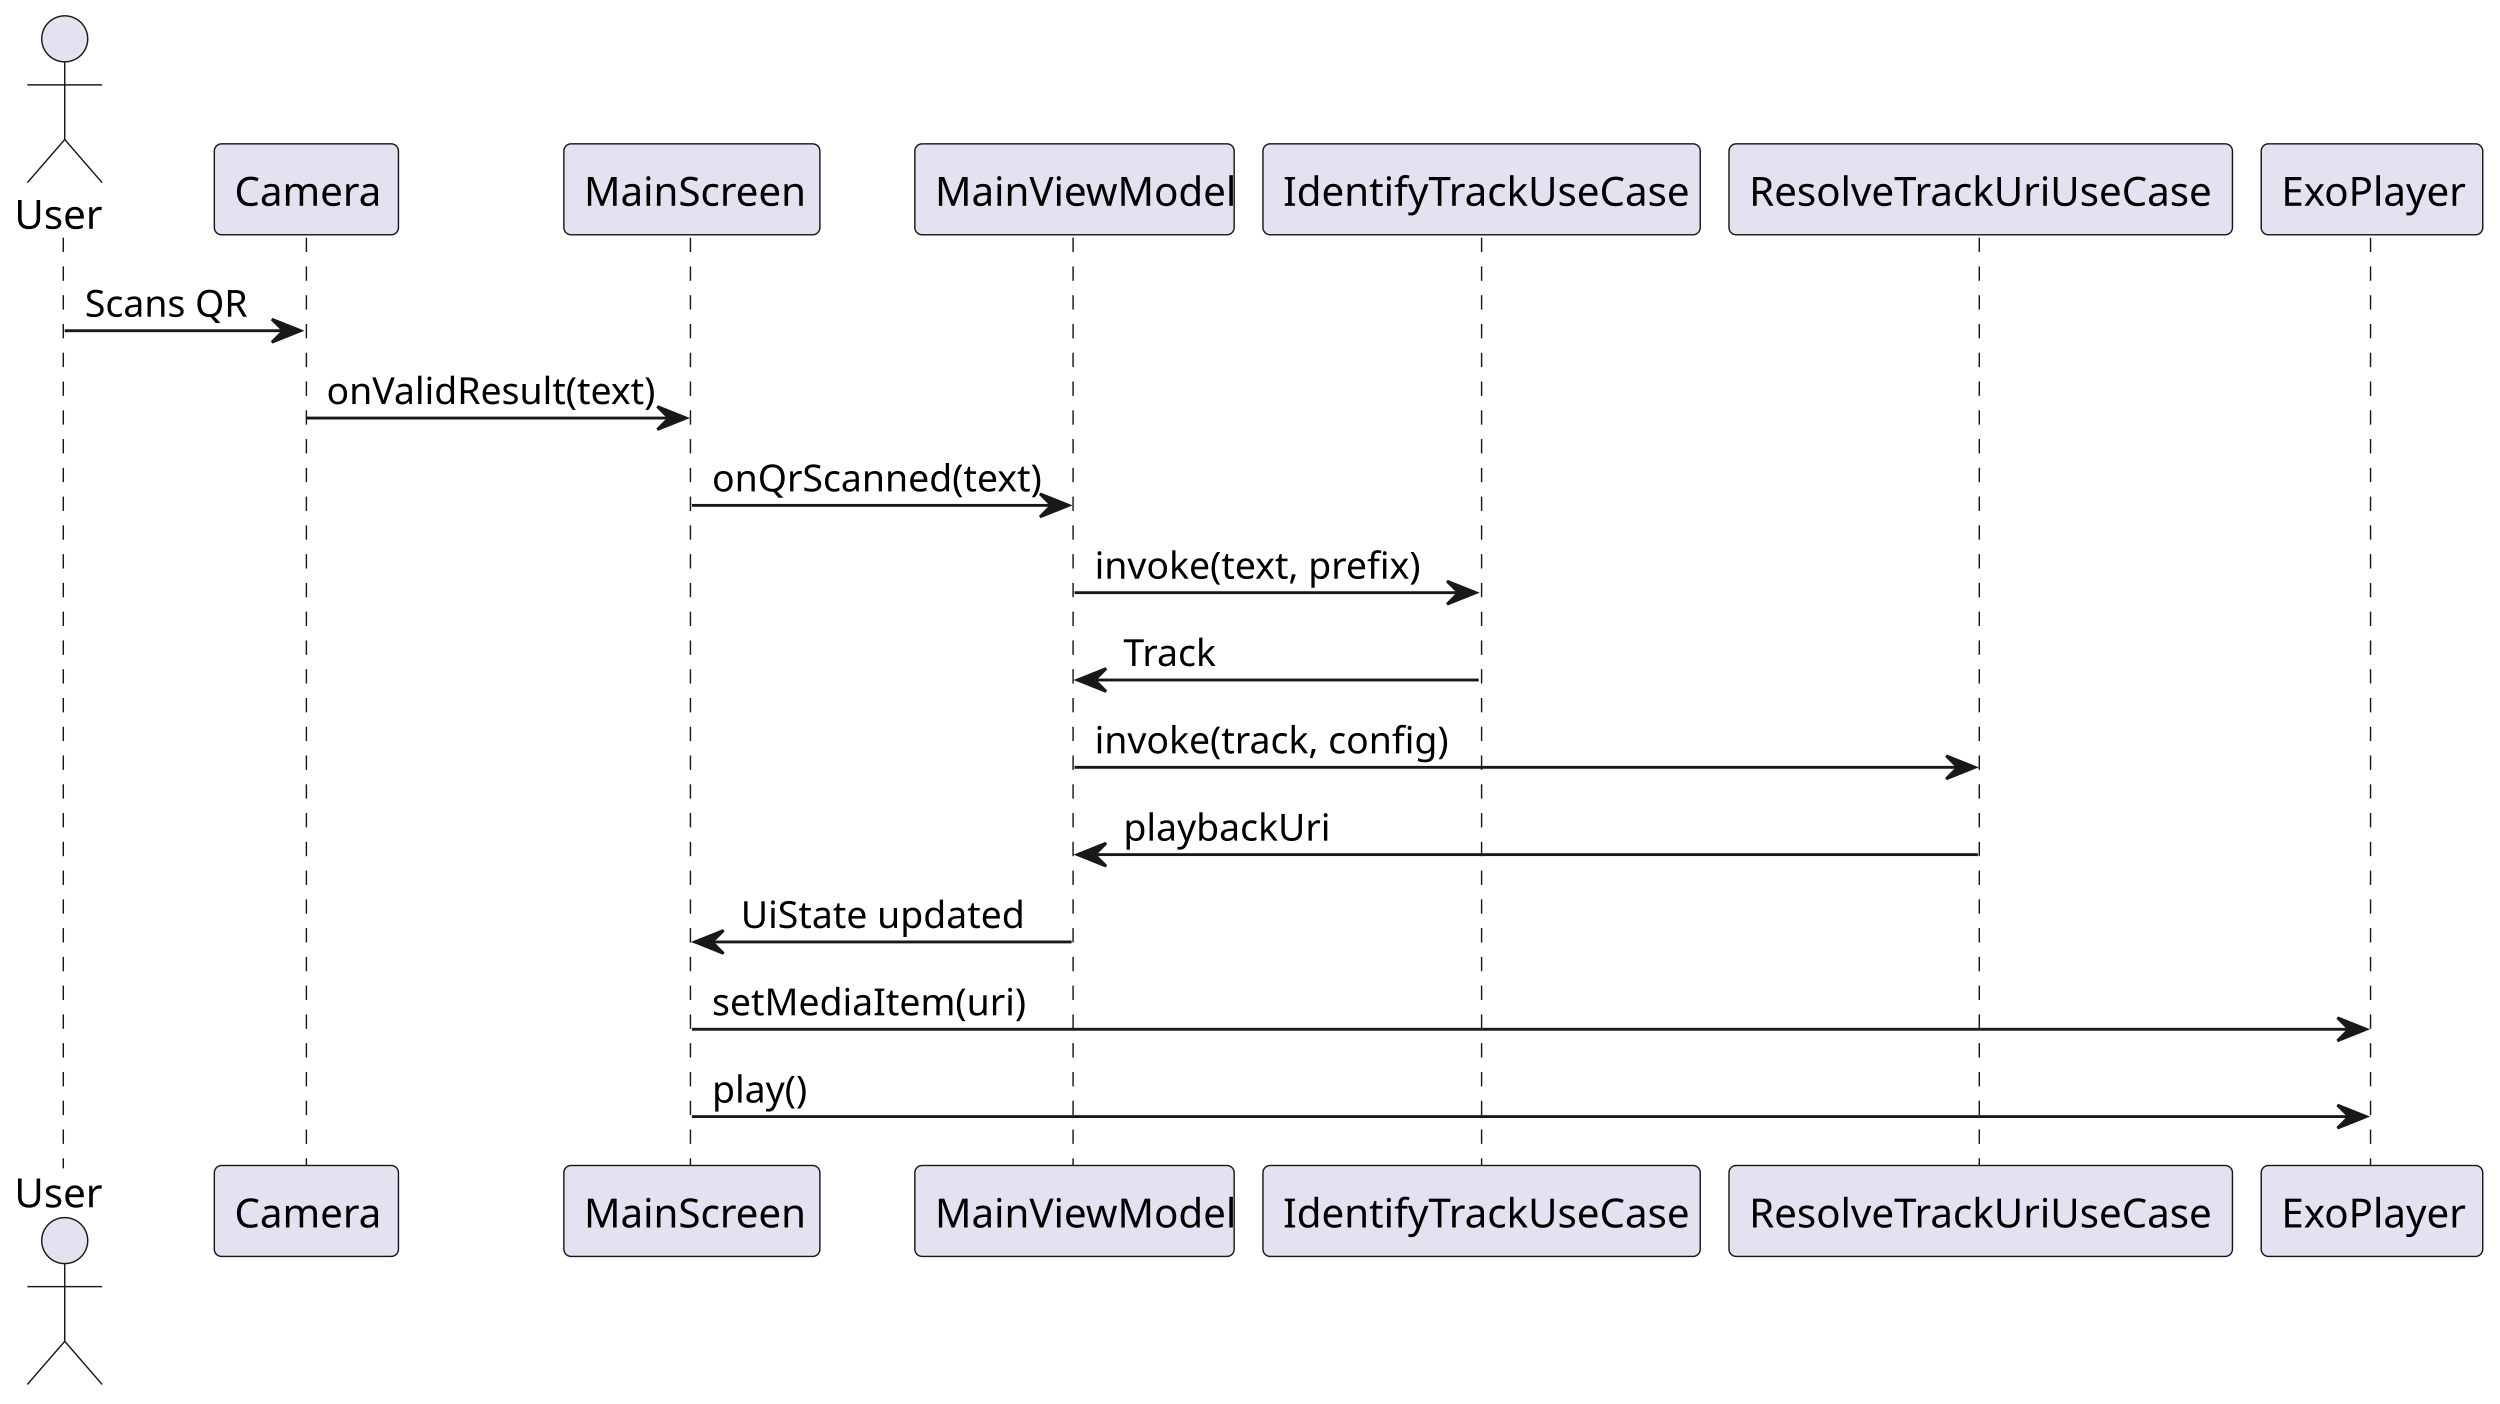
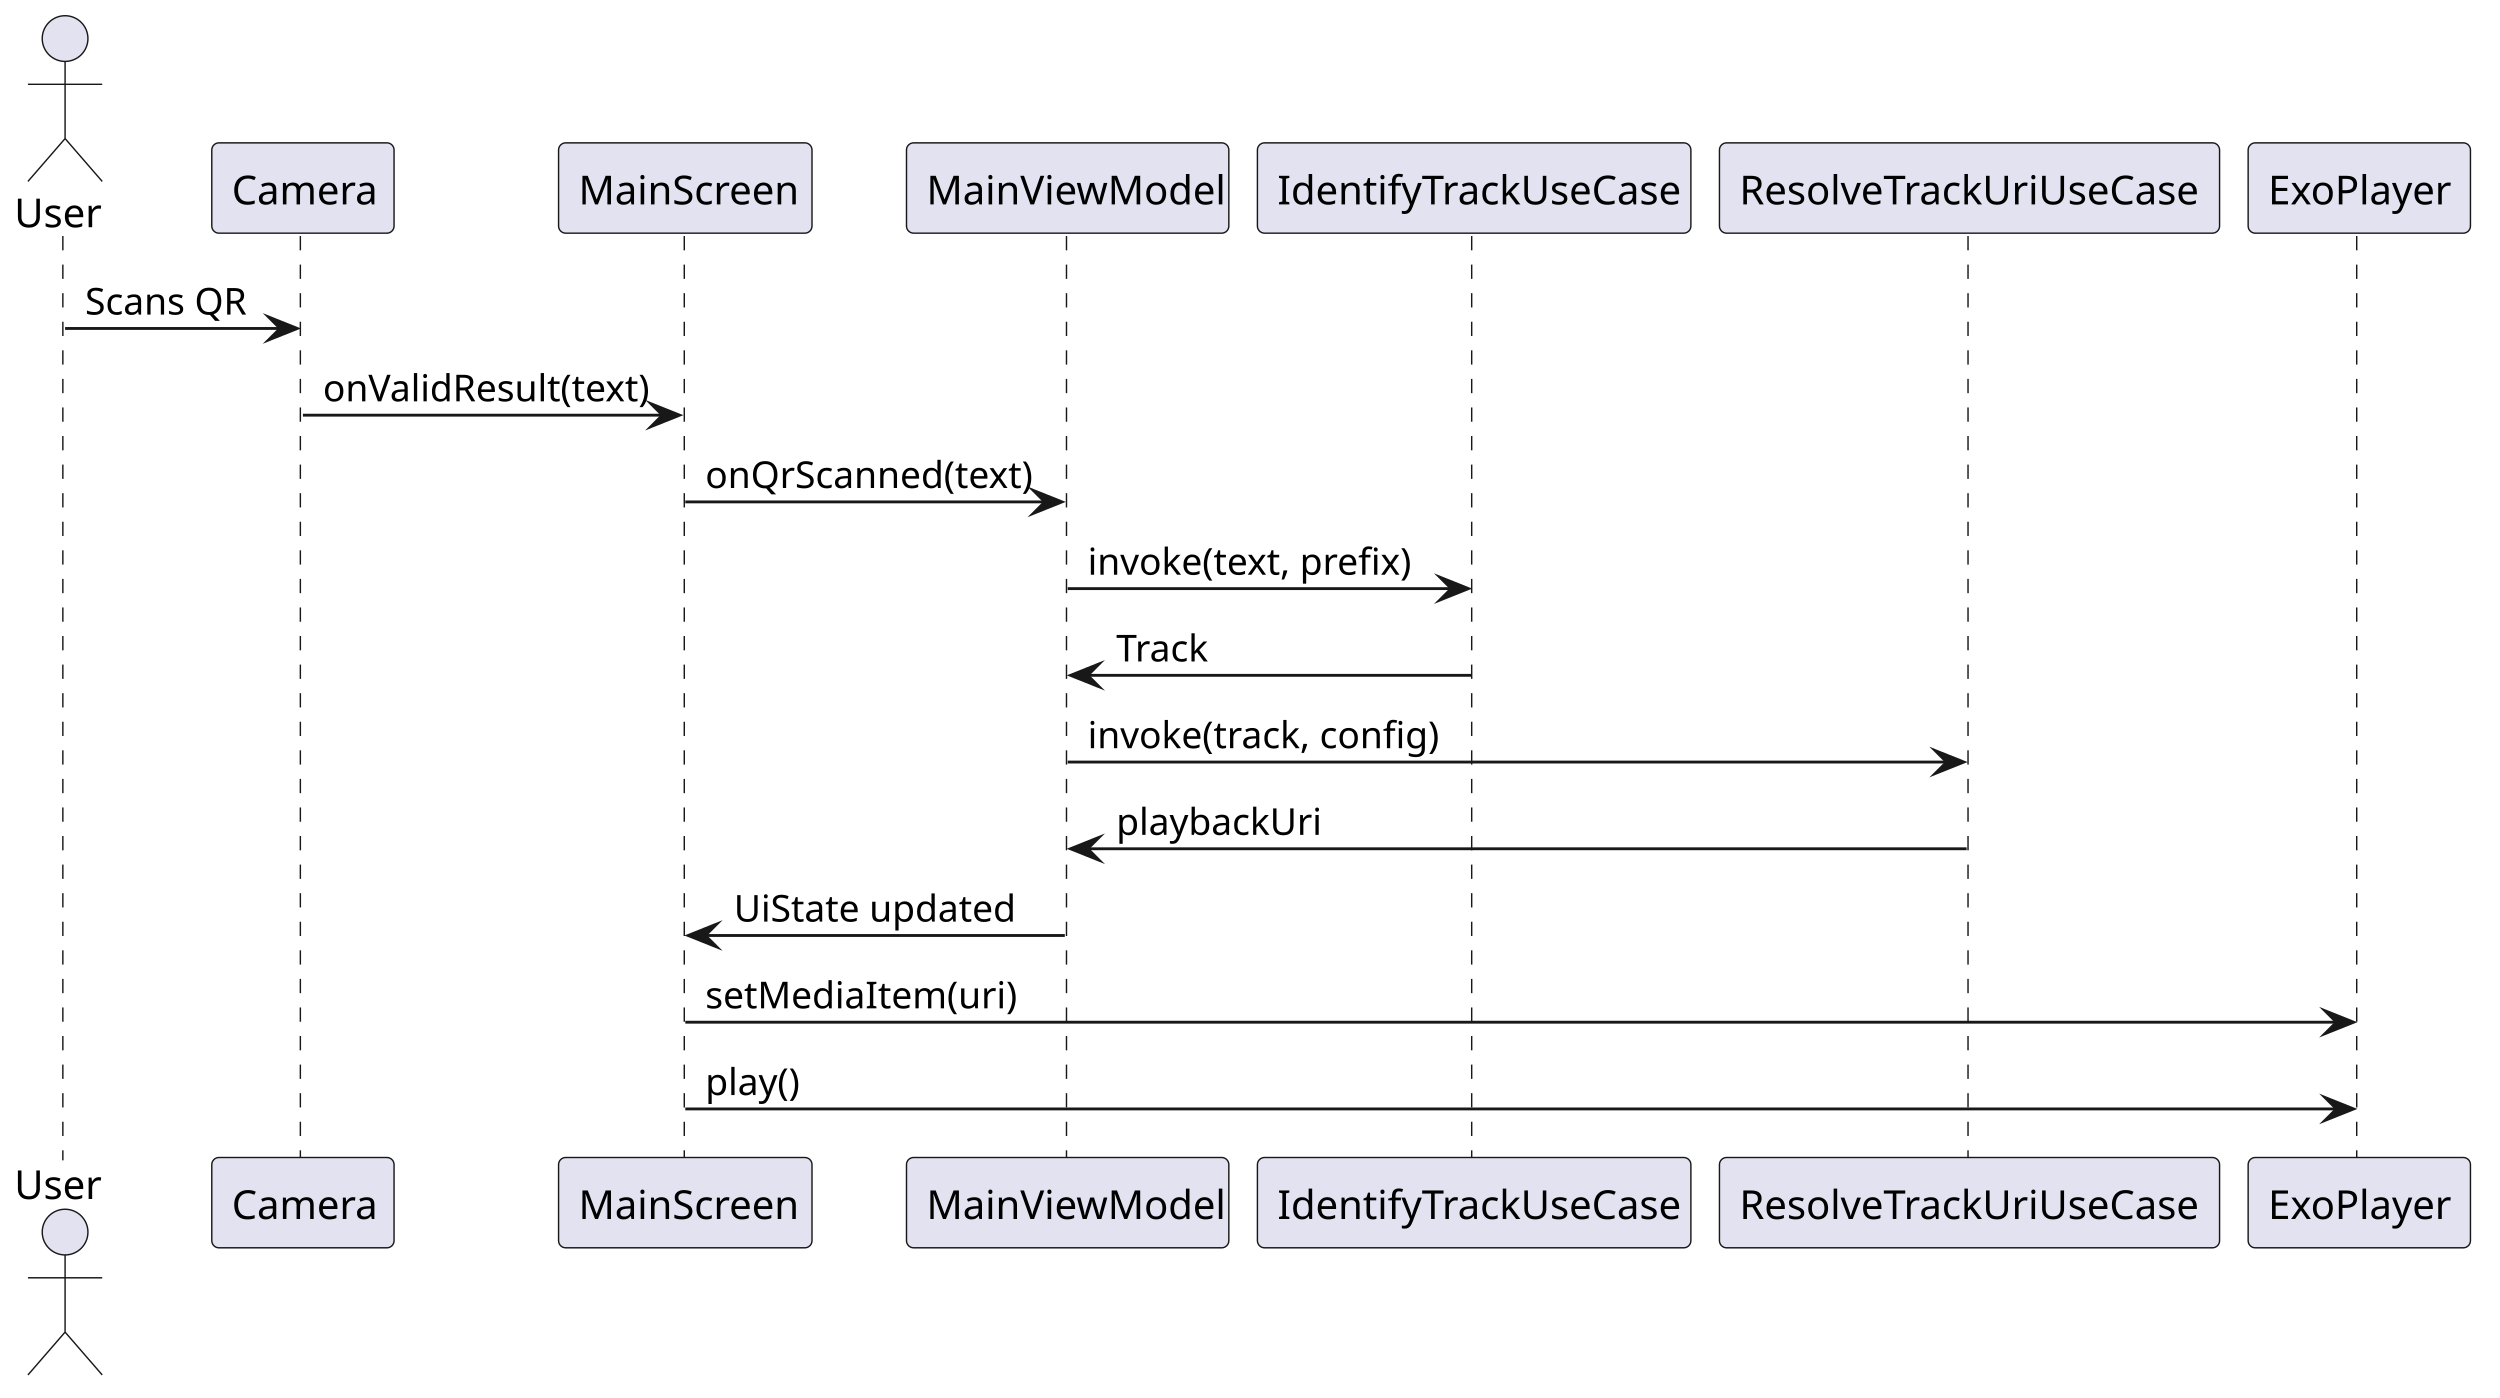
- <svg xmlns="http://www.w3.org/2000/svg" contentStyleType="text/css" height="488px" preserveAspectRatio="none" style="width:869px;height:488px;background:#FFFFFF;" version="1.1" viewBox="0 0 869 488" width="869px" zoomAndPan="magnify">
+ <svg xmlns="http://www.w3.org/2000/svg" contentStyleType="text/css" data-diagram-type="SEQUENCE" height="489px" preserveAspectRatio="none" style="width:875px;height:489px;background:#FFFFFF;" version="1.1" viewBox="0 0 875 489" width="875px" zoomAndPan="magnify">
  <defs />
  <g>
-     <line style="stroke:#181818;stroke-width:0.5;stroke-dasharray:5.0,5.0;" x1="22" x2="22" y1="82.609" y2="406.125" />
-     <line style="stroke:#181818;stroke-width:0.5;stroke-dasharray:5.0,5.0;" x1="106.5" x2="106.5" y1="82.609" y2="406.125" />
-     <line style="stroke:#181818;stroke-width:0.5;stroke-dasharray:5.0,5.0;" x1="240" x2="240" y1="82.609" y2="406.125" />
-     <line style="stroke:#181818;stroke-width:0.5;stroke-dasharray:5.0,5.0;" x1="373" x2="373" y1="82.609" y2="406.125" />
-     <line style="stroke:#181818;stroke-width:0.5;stroke-dasharray:5.0,5.0;" x1="515" x2="515" y1="82.609" y2="406.125" />
-     <line style="stroke:#181818;stroke-width:0.5;stroke-dasharray:5.0,5.0;" x1="688" x2="688" y1="82.609" y2="406.125" />
-     <line style="stroke:#181818;stroke-width:0.5;stroke-dasharray:5.0,5.0;" x1="824" x2="824" y1="82.609" y2="406.125" />
-     <text fill="#000000" font-family="sans-serif" font-size="14" lengthAdjust="spacing" textLength="29" x="5" y="79.533">User</text>
-     <ellipse cx="22.5" cy="13.5" fill="#E2E2F0" rx="8" ry="8" style="stroke:#181818;stroke-width:0.5;" />
-     <path d="M22.5,21.5 L22.5,48.5 M9.5,29.5 L35.5,29.5 M22.5,48.5 L9.5,63.5 M22.5,48.5 L35.5,63.5 " fill="none" style="stroke:#181818;stroke-width:0.5;" />
-     <text fill="#000000" font-family="sans-serif" font-size="14" lengthAdjust="spacing" textLength="29" x="5" y="419.658">User</text>
-     <ellipse cx="22.5" cy="431.234" fill="#E2E2F0" rx="8" ry="8" style="stroke:#181818;stroke-width:0.5;" />
-     <path d="M22.5,439.234 L22.5,466.234 M9.5,447.234 L35.5,447.234 M22.5,466.234 L9.5,481.234 M22.5,466.234 L35.5,481.234 " fill="none" style="stroke:#181818;stroke-width:0.5;" />
-     <rect fill="#E2E2F0" height="31.609" rx="2.5" ry="2.5" style="stroke:#181818;stroke-width:0.5;" width="64" x="74.5" y="50" />
-     <text fill="#000000" font-family="sans-serif" font-size="14" lengthAdjust="spacing" textLength="50" x="81.5" y="71.533">Camera</text>
-     <rect fill="#E2E2F0" height="31.609" rx="2.5" ry="2.5" style="stroke:#181818;stroke-width:0.5;" width="64" x="74.5" y="405.125" />
-     <text fill="#000000" font-family="sans-serif" font-size="14" lengthAdjust="spacing" textLength="50" x="81.5" y="426.658">Camera</text>
-     <rect fill="#E2E2F0" height="31.609" rx="2.5" ry="2.5" style="stroke:#181818;stroke-width:0.5;" width="89" x="196" y="50" />
-     <text fill="#000000" font-family="sans-serif" font-size="14" lengthAdjust="spacing" textLength="75" x="203" y="71.533">MainScreen</text>
-     <rect fill="#E2E2F0" height="31.609" rx="2.5" ry="2.5" style="stroke:#181818;stroke-width:0.5;" width="89" x="196" y="405.125" />
-     <text fill="#000000" font-family="sans-serif" font-size="14" lengthAdjust="spacing" textLength="75" x="203" y="426.658">MainScreen</text>
-     <rect fill="#E2E2F0" height="31.609" rx="2.5" ry="2.5" style="stroke:#181818;stroke-width:0.5;" width="111" x="318" y="50" />
-     <text fill="#000000" font-family="sans-serif" font-size="14" lengthAdjust="spacing" textLength="97" x="325" y="71.533">MainViewModel</text>
-     <rect fill="#E2E2F0" height="31.609" rx="2.5" ry="2.5" style="stroke:#181818;stroke-width:0.5;" width="111" x="318" y="405.125" />
-     <text fill="#000000" font-family="sans-serif" font-size="14" lengthAdjust="spacing" textLength="97" x="325" y="426.658">MainViewModel</text>
-     <rect fill="#E2E2F0" height="31.609" rx="2.5" ry="2.5" style="stroke:#181818;stroke-width:0.5;" width="152" x="439" y="50" />
-     <text fill="#000000" font-family="sans-serif" font-size="14" lengthAdjust="spacing" textLength="138" x="446" y="71.533">IdentifyTrackUseCase</text>
-     <rect fill="#E2E2F0" height="31.609" rx="2.5" ry="2.5" style="stroke:#181818;stroke-width:0.5;" width="152" x="439" y="405.125" />
-     <text fill="#000000" font-family="sans-serif" font-size="14" lengthAdjust="spacing" textLength="138" x="446" y="426.658">IdentifyTrackUseCase</text>
-     <rect fill="#E2E2F0" height="31.609" rx="2.5" ry="2.5" style="stroke:#181818;stroke-width:0.5;" width="175" x="601" y="50" />
-     <text fill="#000000" font-family="sans-serif" font-size="14" lengthAdjust="spacing" textLength="161" x="608" y="71.533">ResolveTrackUriUseCase</text>
-     <rect fill="#E2E2F0" height="31.609" rx="2.5" ry="2.5" style="stroke:#181818;stroke-width:0.5;" width="175" x="601" y="405.125" />
-     <text fill="#000000" font-family="sans-serif" font-size="14" lengthAdjust="spacing" textLength="161" x="608" y="426.658">ResolveTrackUriUseCase</text>
-     <rect fill="#E2E2F0" height="31.609" rx="2.5" ry="2.5" style="stroke:#181818;stroke-width:0.5;" width="77" x="786" y="50" />
-     <text fill="#000000" font-family="sans-serif" font-size="14" lengthAdjust="spacing" textLength="63" x="793" y="71.533">ExoPlayer</text>
-     <rect fill="#E2E2F0" height="31.609" rx="2.5" ry="2.5" style="stroke:#181818;stroke-width:0.5;" width="77" x="786" y="405.125" />
-     <text fill="#000000" font-family="sans-serif" font-size="14" lengthAdjust="spacing" textLength="63" x="793" y="426.658">ExoPlayer</text>
-     <polygon fill="#181818" points="94.5,110.961,104.5,114.961,94.5,118.961,98.5,114.961" style="stroke:#181818;stroke-width:1.0;" />
-     <line style="stroke:#181818;stroke-width:1.0;" x1="22.5" x2="100.5" y1="114.961" y2="114.961" />
-     <text fill="#000000" font-family="sans-serif" font-size="13" lengthAdjust="spacing" textLength="60" x="29.5" y="110.105">Scans QR</text>
-     <polygon fill="#181818" points="228.5,141.312,238.5,145.312,228.5,149.312,232.5,145.312" style="stroke:#181818;stroke-width:1.0;" />
-     <line style="stroke:#181818;stroke-width:1.0;" x1="106.5" x2="234.5" y1="145.312" y2="145.312" />
-     <text fill="#000000" font-family="sans-serif" font-size="13" lengthAdjust="spacing" textLength="110" x="113.5" y="140.456">onValidResult(text)</text>
-     <polygon fill="#181818" points="361.5,171.664,371.5,175.664,361.5,179.664,365.5,175.664" style="stroke:#181818;stroke-width:1.0;" />
-     <line style="stroke:#181818;stroke-width:1.0;" x1="240.5" x2="367.5" y1="175.664" y2="175.664" />
-     <text fill="#000000" font-family="sans-serif" font-size="13" lengthAdjust="spacing" textLength="109" x="247.5" y="170.808">onQrScanned(text)</text>
-     <polygon fill="#181818" points="503,202.016,513,206.016,503,210.016,507,206.016" style="stroke:#181818;stroke-width:1.0;" />
-     <line style="stroke:#181818;stroke-width:1.0;" x1="373.5" x2="509" y1="206.016" y2="206.016" />
-     <text fill="#000000" font-family="sans-serif" font-size="13" lengthAdjust="spacing" textLength="105" x="380.5" y="201.159">invoke(text, prefix)</text>
-     <polygon fill="#181818" points="384.5,232.367,374.5,236.367,384.5,240.367,380.5,236.367" style="stroke:#181818;stroke-width:1.0;" />
-     <line style="stroke:#181818;stroke-width:1.0;" x1="378.5" x2="514" y1="236.367" y2="236.367" />
-     <text fill="#000000" font-family="sans-serif" font-size="13" lengthAdjust="spacing" textLength="32" x="390.5" y="231.511">Track</text>
-     <polygon fill="#181818" points="676.5,262.719,686.5,266.719,676.5,270.719,680.5,266.719" style="stroke:#181818;stroke-width:1.0;" />
-     <line style="stroke:#181818;stroke-width:1.0;" x1="373.5" x2="682.5" y1="266.719" y2="266.719" />
-     <text fill="#000000" font-family="sans-serif" font-size="13" lengthAdjust="spacing" textLength="115" x="380.5" y="261.862">invoke(track, config)</text>
-     <polygon fill="#181818" points="384.5,293.07,374.5,297.07,384.5,301.07,380.5,297.07" style="stroke:#181818;stroke-width:1.0;" />
-     <line style="stroke:#181818;stroke-width:1.0;" x1="378.5" x2="687.5" y1="297.07" y2="297.07" />
-     <text fill="#000000" font-family="sans-serif" font-size="13" lengthAdjust="spacing" textLength="68" x="390.5" y="292.214">playbackUri</text>
-     <polygon fill="#181818" points="251.5,323.422,241.5,327.422,251.5,331.422,247.5,327.422" style="stroke:#181818;stroke-width:1.0;" />
-     <line style="stroke:#181818;stroke-width:1.0;" x1="245.5" x2="372.5" y1="327.422" y2="327.422" />
-     <text fill="#000000" font-family="sans-serif" font-size="13" lengthAdjust="spacing" textLength="93" x="257.5" y="322.565">UiState updated</text>
-     <polygon fill="#181818" points="812.5,353.773,822.5,357.773,812.5,361.773,816.5,357.773" style="stroke:#181818;stroke-width:1.0;" />
-     <line style="stroke:#181818;stroke-width:1.0;" x1="240.5" x2="818.5" y1="357.773" y2="357.773" />
-     <text fill="#000000" font-family="sans-serif" font-size="13" lengthAdjust="spacing" textLength="100" x="247.5" y="352.917">setMediaItem(uri)</text>
-     <polygon fill="#181818" points="812.5,384.125,822.5,388.125,812.5,392.125,816.5,388.125" style="stroke:#181818;stroke-width:1.0;" />
-     <line style="stroke:#181818;stroke-width:1.0;" x1="240.5" x2="818.5" y1="388.125" y2="388.125" />
-     <text fill="#000000" font-family="sans-serif" font-size="13" lengthAdjust="spacing" textLength="32" x="247.5" y="383.269">play()</text>
+     <g class="participant-lifeline" data-entity-uid="part1" data-qualified-name="User" data-source-line="1" id="part1-lifeline">
+       <g>
+         <rect fill="#000000" fill-opacity="0" height="323.516" width="8" x="18.779" y="82.609" />
+         <line style="stroke:#181818;stroke-width:0.5;stroke-dasharray:5,5;" x1="22" x2="22" y1="82.609" y2="406.125" />
+       </g>
+     </g>
+     <g class="participant-lifeline" data-entity-uid="part2" data-qualified-name="Cam" data-source-line="2" id="part2-lifeline">
+       <g>
+         <rect fill="#000000" fill-opacity="0" height="323.516" width="8" x="102.022" y="82.609" />
+         <line style="stroke:#181818;stroke-width:0.5;stroke-dasharray:5,5;" x1="105.126" x2="105.126" y1="82.609" y2="406.125" />
+       </g>
+     </g>
+     <g class="participant-lifeline" data-entity-uid="part3" data-qualified-name="UI" data-source-line="3" id="part3-lifeline">
+       <g>
+         <rect fill="#000000" fill-opacity="0" height="323.516" width="8" x="235.849" y="82.609" />
+         <line style="stroke:#181818;stroke-width:0.5;stroke-dasharray:5,5;" x1="239.498" x2="239.498" y1="82.609" y2="406.125" />
+       </g>
+     </g>
+     <g class="participant-lifeline" data-entity-uid="part4" data-qualified-name="VM" data-source-line="4" id="part4-lifeline">
+       <g>
+         <rect fill="#000000" fill-opacity="0" height="323.516" width="8" x="369.683" y="82.609" />
+         <line style="stroke:#181818;stroke-width:0.5;stroke-dasharray:5,5;" x1="373.272" x2="373.272" y1="82.609" y2="406.125" />
+       </g>
+     </g>
+     <g class="participant-lifeline" data-entity-uid="part5" data-qualified-name="ID" data-source-line="5" id="part5-lifeline">
+       <g>
+         <rect fill="#000000" fill-opacity="0" height="323.516" width="8" x="511.951" y="82.609" />
+         <line style="stroke:#181818;stroke-width:0.5;stroke-dasharray:5,5;" x1="515.093" x2="515.093" y1="82.609" y2="406.125" />
+       </g>
+     </g>
+     <g class="participant-lifeline" data-entity-uid="part6" data-qualified-name="RES" data-source-line="6" id="part6-lifeline">
+       <g>
+         <rect fill="#000000" fill-opacity="0" height="323.516" width="8" x="685.33" y="82.609" />
+         <line style="stroke:#181818;stroke-width:0.5;stroke-dasharray:5,5;" x1="688.81" x2="688.81" y1="82.609" y2="406.125" />
+       </g>
+     </g>
+     <g class="participant-lifeline" data-entity-uid="part7" data-qualified-name="Player" data-source-line="7" id="part7-lifeline">
+       <g>
+         <rect fill="#000000" fill-opacity="0" height="323.516" width="8" x="821.754" y="82.609" />
+         <line style="stroke:#181818;stroke-width:0.5;stroke-dasharray:5,5;" x1="824.851" x2="824.851" y1="82.609" y2="406.125" />
+       </g>
+     </g>
+     <g class="participant participant-head" data-entity-uid="part1" data-qualified-name="User" data-source-line="1" id="part1-head">
+       <text fill="#000000" font-family="sans-serif" font-size="14" lengthAdjust="spacing" textLength="29.559" x="5" y="79.533">User</text>
+       <ellipse cx="22.779" cy="13.5" fill="#E2E2F0" rx="8" ry="8" style="stroke:#181818;stroke-width:0.5;" />
+       <path d="M22.779,21.5 L22.779,48.5 M9.779,29.5 L35.779,29.5 M22.779,48.5 L9.779,63.5 M22.779,48.5 L35.779,63.5" fill="none" style="stroke:#181818;stroke-width:0.5;" />
+     </g>
+     <g class="participant participant-tail" data-entity-uid="part1" data-qualified-name="User" data-source-line="1" id="part1-tail">
+       <text fill="#000000" font-family="sans-serif" font-size="14" lengthAdjust="spacing" textLength="29.559" x="5" y="419.658">User</text>
+       <ellipse cx="22.779" cy="431.234" fill="#E2E2F0" rx="8" ry="8" style="stroke:#181818;stroke-width:0.5;" />
+       <path d="M22.779,439.234 L22.779,466.234 M9.779,447.234 L35.779,447.234 M22.779,466.234 L9.779,481.234 M22.779,466.234 L35.779,481.234" fill="none" style="stroke:#181818;stroke-width:0.5;" />
+     </g>
+     <g class="participant participant-head" data-entity-uid="part2" data-qualified-name="Cam" data-source-line="2" id="part2-head">
+       <rect fill="#E2E2F0" height="31.609" rx="2.5" ry="2.5" style="stroke:#181818;stroke-width:0.5;" width="63.793" x="74.126" y="50" />
+       <text fill="#000000" font-family="sans-serif" font-size="14" lengthAdjust="spacing" textLength="49.793" x="81.126" y="71.533">Camera</text>
+     </g>
+     <g class="participant participant-tail" data-entity-uid="part2" data-qualified-name="Cam" data-source-line="2" id="part2-tail">
+       <rect fill="#E2E2F0" height="31.609" rx="2.5" ry="2.5" style="stroke:#181818;stroke-width:0.5;" width="63.793" x="74.126" y="405.125" />
+       <text fill="#000000" font-family="sans-serif" font-size="14" lengthAdjust="spacing" textLength="49.793" x="81.126" y="426.658">Camera</text>
+     </g>
+     <g class="participant participant-head" data-entity-uid="part3" data-qualified-name="UI" data-source-line="3" id="part3-head">
+       <rect fill="#E2E2F0" height="31.609" rx="2.5" ry="2.5" style="stroke:#181818;stroke-width:0.5;" width="88.703" x="195.498" y="50" />
+       <text fill="#000000" font-family="sans-serif" font-size="14" lengthAdjust="spacing" textLength="74.703" x="202.498" y="71.533">MainScreen</text>
+     </g>
+     <g class="participant participant-tail" data-entity-uid="part3" data-qualified-name="UI" data-source-line="3" id="part3-tail">
+       <rect fill="#E2E2F0" height="31.609" rx="2.5" ry="2.5" style="stroke:#181818;stroke-width:0.5;" width="88.703" x="195.498" y="405.125" />
+       <text fill="#000000" font-family="sans-serif" font-size="14" lengthAdjust="spacing" textLength="74.703" x="202.498" y="426.658">MainScreen</text>
+     </g>
+     <g class="participant participant-head" data-entity-uid="part4" data-qualified-name="VM" data-source-line="4" id="part4-head">
+       <rect fill="#E2E2F0" height="31.609" rx="2.5" ry="2.5" style="stroke:#181818;stroke-width:0.5;" width="112.82" x="317.272" y="50" />
+       <text fill="#000000" font-family="sans-serif" font-size="14" lengthAdjust="spacing" textLength="98.82" x="324.272" y="71.533">MainViewModel</text>
+     </g>
+     <g class="participant participant-tail" data-entity-uid="part4" data-qualified-name="VM" data-source-line="4" id="part4-tail">
+       <rect fill="#E2E2F0" height="31.609" rx="2.5" ry="2.5" style="stroke:#181818;stroke-width:0.5;" width="112.82" x="317.272" y="405.125" />
+       <text fill="#000000" font-family="sans-serif" font-size="14" lengthAdjust="spacing" textLength="98.82" x="324.272" y="426.658">MainViewModel</text>
+     </g>
+     <g class="participant participant-head" data-entity-uid="part5" data-qualified-name="ID" data-source-line="5" id="part5-head">
+       <rect fill="#E2E2F0" height="31.609" rx="2.5" ry="2.5" style="stroke:#181818;stroke-width:0.5;" width="151.717" x="440.093" y="50" />
+       <text fill="#000000" font-family="sans-serif" font-size="14" lengthAdjust="spacing" textLength="137.717" x="447.093" y="71.533">IdentifyTrackUseCase</text>
+     </g>
+     <g class="participant participant-tail" data-entity-uid="part5" data-qualified-name="ID" data-source-line="5" id="part5-tail">
+       <rect fill="#E2E2F0" height="31.609" rx="2.5" ry="2.5" style="stroke:#181818;stroke-width:0.5;" width="151.717" x="440.093" y="405.125" />
+       <text fill="#000000" font-family="sans-serif" font-size="14" lengthAdjust="spacing" textLength="137.717" x="447.093" y="426.658">IdentifyTrackUseCase</text>
+     </g>
+     <g class="participant participant-head" data-entity-uid="part6" data-qualified-name="RES" data-source-line="6" id="part6-head">
+       <rect fill="#E2E2F0" height="31.609" rx="2.5" ry="2.5" style="stroke:#181818;stroke-width:0.5;" width="175.041" x="601.81" y="50" />
+       <text fill="#000000" font-family="sans-serif" font-size="14" lengthAdjust="spacing" textLength="161.041" x="608.81" y="71.533">ResolveTrackUriUseCase</text>
+     </g>
+     <g class="participant participant-tail" data-entity-uid="part6" data-qualified-name="RES" data-source-line="6" id="part6-tail">
+       <rect fill="#E2E2F0" height="31.609" rx="2.5" ry="2.5" style="stroke:#181818;stroke-width:0.5;" width="175.041" x="601.81" y="405.125" />
+       <text fill="#000000" font-family="sans-serif" font-size="14" lengthAdjust="spacing" textLength="161.041" x="608.81" y="426.658">ResolveTrackUriUseCase</text>
+     </g>
+     <g class="participant participant-head" data-entity-uid="part7" data-qualified-name="Player" data-source-line="7" id="part7-head">
+       <rect fill="#E2E2F0" height="31.609" rx="2.5" ry="2.5" style="stroke:#181818;stroke-width:0.5;" width="77.807" x="786.851" y="50" />
+       <text fill="#000000" font-family="sans-serif" font-size="14" lengthAdjust="spacing" textLength="63.807" x="793.851" y="71.533">ExoPlayer</text>
+     </g>
+     <g class="participant participant-tail" data-entity-uid="part7" data-qualified-name="Player" data-source-line="7" id="part7-tail">
+       <rect fill="#E2E2F0" height="31.609" rx="2.5" ry="2.5" style="stroke:#181818;stroke-width:0.5;" width="77.807" x="786.851" y="405.125" />
+       <text fill="#000000" font-family="sans-serif" font-size="14" lengthAdjust="spacing" textLength="63.807" x="793.851" y="426.658">ExoPlayer</text>
+     </g>
+     <g class="message" data-entity-1="part1" data-entity-2="part2" data-source-line="9" id="msg1">
+       <polygon fill="#181818" points="94.022,110.961,104.022,114.961,94.022,118.961,98.022,114.961" style="stroke:#181818;stroke-width:1;stroke-linejoin:miter;stroke-miterlimit:10;" />
+       <line style="stroke:#181818;stroke-width:1;" x1="22.779" x2="100.022" y1="114.961" y2="114.961" />
+       <text fill="#000000" font-family="sans-serif" font-size="13" lengthAdjust="spacing" textLength="59.243" x="29.779" y="110.105">Scans QR</text>
+     </g>
+     <g class="message" data-entity-1="part2" data-entity-2="part3" data-source-line="10" id="msg2">
+       <polygon fill="#181818" points="227.849,141.312,237.849,145.312,227.849,149.312,231.849,145.312" style="stroke:#181818;stroke-width:1;stroke-linejoin:miter;stroke-miterlimit:10;" />
+       <line style="stroke:#181818;stroke-width:1;" x1="106.022" x2="233.849" y1="145.312" y2="145.312" />
+       <text fill="#000000" font-family="sans-serif" font-size="13" lengthAdjust="spacing" textLength="109.827" x="113.022" y="140.456">onValidResult(text)</text>
+     </g>
+     <g class="message" data-entity-1="part3" data-entity-2="part4" data-source-line="11" id="msg3">
+       <polygon fill="#181818" points="361.683,171.664,371.683,175.664,361.683,179.664,365.683,175.664" style="stroke:#181818;stroke-width:1;stroke-linejoin:miter;stroke-miterlimit:10;" />
+       <line style="stroke:#181818;stroke-width:1;" x1="239.849" x2="367.683" y1="175.664" y2="175.664" />
+       <text fill="#000000" font-family="sans-serif" font-size="13" lengthAdjust="spacing" textLength="109.834" x="246.849" y="170.808">onQrScanned(text)</text>
+     </g>
+     <g class="message" data-entity-1="part4" data-entity-2="part5" data-source-line="12" id="msg4">
+       <polygon fill="#181818" points="503.951,202.016,513.951,206.016,503.951,210.016,507.951,206.016" style="stroke:#181818;stroke-width:1;stroke-linejoin:miter;stroke-miterlimit:10;" />
+       <line style="stroke:#181818;stroke-width:1;" x1="373.683" x2="509.951" y1="206.016" y2="206.016" />
+       <text fill="#000000" font-family="sans-serif" font-size="13" lengthAdjust="spacing" textLength="106.203" x="380.683" y="201.159">invoke(text, prefix)</text>
+     </g>
+     <g class="message" data-entity-1="part5" data-entity-2="part4" data-source-line="13" id="msg5">
+       <polygon fill="#181818" points="384.683,232.367,374.683,236.367,384.683,240.367,380.683,236.367" style="stroke:#181818;stroke-width:1;stroke-linejoin:miter;stroke-miterlimit:10;" />
+       <line style="stroke:#181818;stroke-width:1;" x1="378.683" x2="514.951" y1="236.367" y2="236.367" />
+       <text fill="#000000" font-family="sans-serif" font-size="13" lengthAdjust="spacing" textLength="32.5" x="390.683" y="231.511">Track</text>
+     </g>
+     <g class="message" data-entity-1="part4" data-entity-2="part6" data-source-line="14" id="msg6">
+       <polygon fill="#181818" points="677.33,262.719,687.33,266.719,677.33,270.719,681.33,266.719" style="stroke:#181818;stroke-width:1;stroke-linejoin:miter;stroke-miterlimit:10;" />
+       <line style="stroke:#181818;stroke-width:1;" x1="373.683" x2="683.33" y1="266.719" y2="266.719" />
+       <text fill="#000000" font-family="sans-serif" font-size="13" lengthAdjust="spacing" textLength="116.321" x="380.683" y="261.862">invoke(track, config)</text>
+     </g>
+     <g class="message" data-entity-1="part6" data-entity-2="part4" data-source-line="15" id="msg7">
+       <polygon fill="#181818" points="384.683,293.07,374.683,297.07,384.683,301.07,380.683,297.07" style="stroke:#181818;stroke-width:1;stroke-linejoin:miter;stroke-miterlimit:10;" />
+       <line style="stroke:#181818;stroke-width:1;" x1="378.683" x2="688.33" y1="297.07" y2="297.07" />
+       <text fill="#000000" font-family="sans-serif" font-size="13" lengthAdjust="spacing" textLength="67.914" x="390.683" y="292.214">playbackUri</text>
+     </g>
+     <g class="message" data-entity-1="part4" data-entity-2="part3" data-source-line="16" id="msg8">
+       <polygon fill="#181818" points="250.849,323.422,240.849,327.422,250.849,331.422,246.849,327.422" style="stroke:#181818;stroke-width:1;stroke-linejoin:miter;stroke-miterlimit:10;" />
+       <line style="stroke:#181818;stroke-width:1;" x1="244.849" x2="372.683" y1="327.422" y2="327.422" />
+       <text fill="#000000" font-family="sans-serif" font-size="13" lengthAdjust="spacing" textLength="93.234" x="256.849" y="322.565">UiState updated</text>
+     </g>
+     <g class="message" data-entity-1="part3" data-entity-2="part7" data-source-line="17" id="msg9">
+       <polygon fill="#181818" points="813.754,353.773,823.754,357.773,813.754,361.773,817.754,357.773" style="stroke:#181818;stroke-width:1;stroke-linejoin:miter;stroke-miterlimit:10;" />
+       <line style="stroke:#181818;stroke-width:1;" x1="239.849" x2="819.754" y1="357.773" y2="357.773" />
+       <text fill="#000000" font-family="sans-serif" font-size="13" lengthAdjust="spacing" textLength="101.137" x="246.849" y="352.917">setMediaItem(uri)</text>
+     </g>
+     <g class="message" data-entity-1="part3" data-entity-2="part7" data-source-line="18" id="msg10">
+       <polygon fill="#181818" points="813.754,384.125,823.754,388.125,813.754,392.125,817.754,388.125" style="stroke:#181818;stroke-width:1;stroke-linejoin:miter;stroke-miterlimit:10;" />
+       <line style="stroke:#181818;stroke-width:1;" x1="239.849" x2="819.754" y1="388.125" y2="388.125" />
+       <text fill="#000000" font-family="sans-serif" font-size="13" lengthAdjust="spacing" textLength="32.506" x="246.849" y="383.269">play()</text>
+     </g>
  </g>
</svg>
